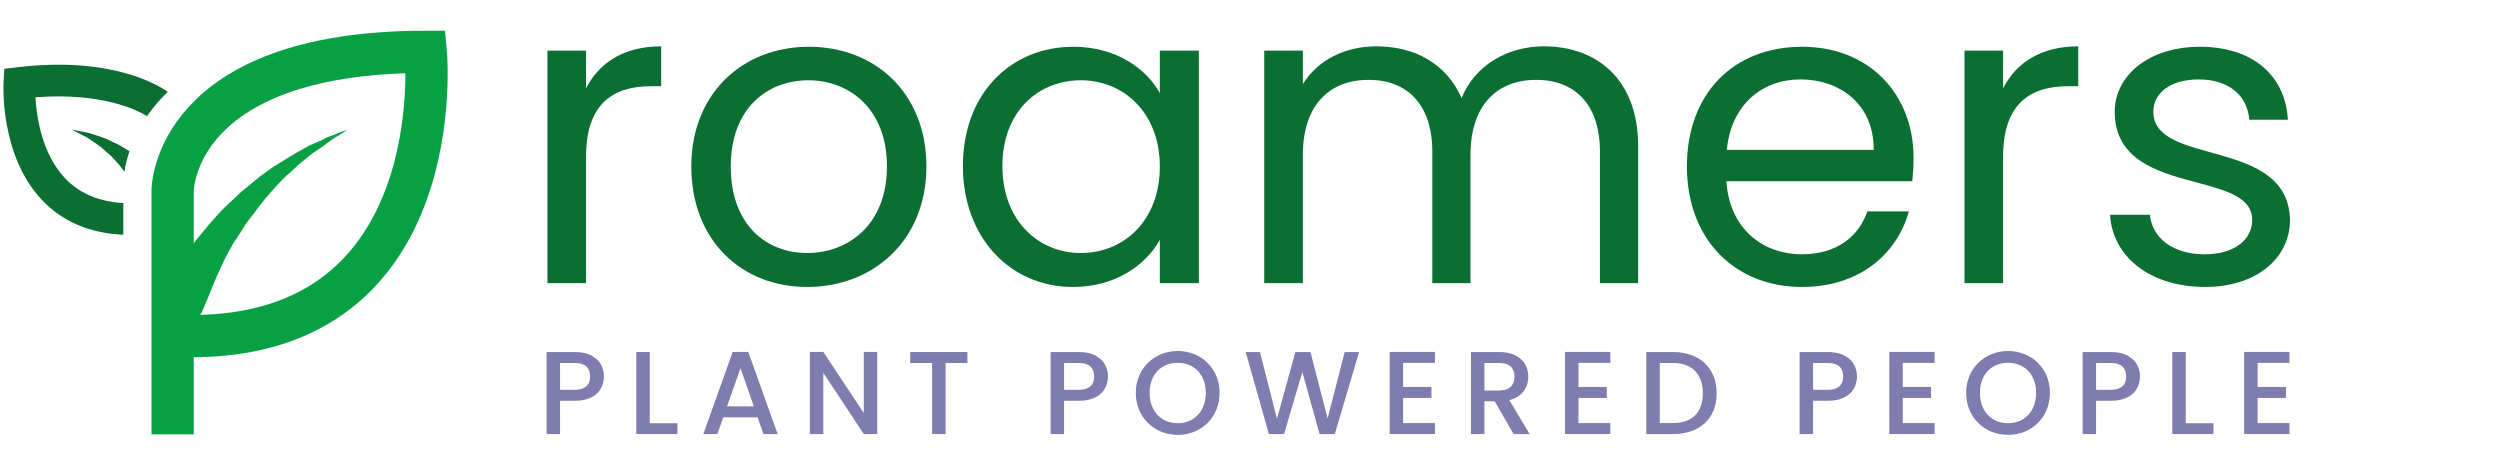
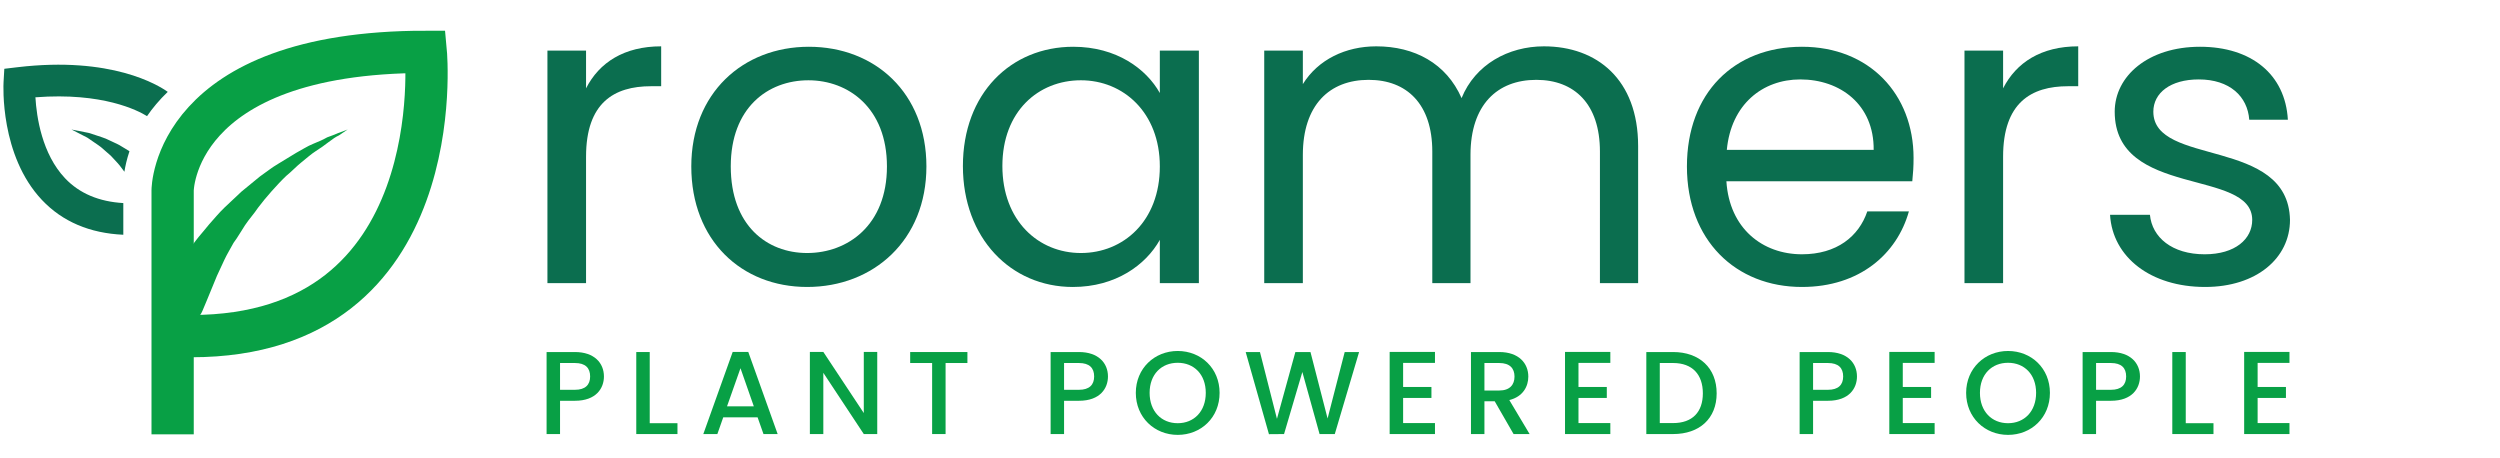
<svg xmlns="http://www.w3.org/2000/svg" version="1.1" id="Layer_1" x="0px" y="0px" width="354.949px" height="65px" viewBox="0 0 354.949 65" enable-background="new 0 0 354.949 65" xml:space="preserve">
  <path stroke="#03CE6A" stroke-width="6.653" stroke-miterlimit="10" d="M97.518,139.009" />
  <path fill="none" stroke="#08A045" stroke-width="6" stroke-miterlimit="10" d="M24.509,61.669V27.044c0,0,0-19.685,35.943-19.685  c0,0,3.762,40.364-33.283,40.364" />
  <g>
    <path fill="#08A045" d="M23.137,40.924c0,0,0.349-0.433,0.816-1.198s1.282-1.951,2.2-3.361c0.463-0.645,1.038-1.407,1.613-2.168   s1.269-1.507,1.954-2.374c0.682-0.758,1.38-1.612,2.17-2.367c0.802-0.755,1.592-1.498,2.394-2.252   c0.91-0.751,1.697-1.387,2.607-2.138c0.906-0.632,1.693-1.279,2.596-1.803s1.686-1.051,2.589-1.575   c0.792-0.419,1.575-0.947,2.364-1.258c0.789-0.312,1.457-0.615,2.018-0.933c0.557-0.199,1.115-0.409,1.565-0.611   c0.896-0.308,1.346-0.51,1.346-0.51s-0.453,0.322-1.249,0.849c-0.45,0.202-0.903,0.524-1.467,0.95s-1.129,0.852-1.813,1.275   c-0.672,0.423-1.363,1.061-2.038,1.592s-1.37,1.289-2.156,1.924c-0.679,0.639-1.373,1.396-2.056,2.155   c-0.682,0.758-1.38,1.612-1.954,2.374c-0.578,0.869-1.272,1.615-1.85,2.485c-0.578,0.869-1.048,1.742-1.622,2.492   c-0.47,0.873-0.937,1.626-1.296,2.394s-0.706,1.525-1.065,2.293c-0.595,1.42-1.075,2.628-1.437,3.492   c-0.362,0.876-0.595,1.42-0.595,1.42c-0.713,1.752-2.616,2.461-4.369,1.748c-1.752-0.713-2.461-2.616-1.748-4.369   C22.896,41.36,22.903,41.145,23.137,40.924L23.137,40.924z" />
  </g>
  <path fill="none" stroke="#03CE6A" stroke-width="1.106" stroke-miterlimit="10" d="M18.758,38.666" />
  <g enable-background="new    ">
-     <path fill="#0B6E32" d="M83.207,40.201h-5.483V7.181h5.483v5.362c1.868-3.676,5.423-5.965,10.666-5.965v5.664h-1.446   c-5.242,0-9.219,2.35-9.219,10.002L83.207,40.201L83.207,40.201z" />
-     <path fill="#0B6E32" d="M114.6,40.743c-9.34,0-16.45-6.628-16.45-17.112c0-10.425,7.352-16.992,16.691-16.992   c9.4,0,16.691,6.567,16.691,16.992C131.533,34.115,124,40.743,114.6,40.743z M114.6,35.923c5.725,0,11.328-3.917,11.328-12.292   c0-8.315-5.483-12.232-11.147-12.232c-5.784,0-11.027,3.917-11.027,12.232C103.754,32.006,108.875,35.923,114.6,35.923z" />
-     <path fill="#0B6E32" d="M152.38,6.639c6.146,0,10.364,3.133,12.292,6.567V7.181h5.544v33.021h-5.544v-6.146   c-1.988,3.556-6.267,6.688-12.353,6.688c-8.797,0-15.606-6.93-15.606-17.173C136.713,13.267,143.523,6.639,152.38,6.639z    M153.465,11.398c-6.026,0-11.147,4.398-11.147,12.172s5.121,12.353,11.147,12.353c6.025,0,11.207-4.52,11.207-12.292   C164.672,15.978,159.491,11.398,153.465,11.398z" />
-     <path fill="#0B6E32" d="M227.158,21.521c0-6.749-3.615-10.184-9.038-10.184c-5.544,0-9.34,3.556-9.34,10.666V40.2h-5.423V21.52   c0-6.749-3.616-10.184-9.039-10.184c-5.544,0-9.34,3.556-9.34,10.666v18.197h-5.483V7.181h5.483v4.76   c2.169-3.495,6.086-5.362,10.425-5.362c5.423,0,9.942,2.41,12.111,7.351c1.929-4.76,6.628-7.351,11.689-7.351   c7.532,0,13.378,4.699,13.378,14.16v19.463h-5.424L227.158,21.521L227.158,21.521z" />
-     <path fill="#0B6E32" d="M255.839,40.743c-9.4,0-16.33-6.628-16.33-17.112c0-10.425,6.688-16.992,16.33-16.992   c9.581,0,15.848,6.748,15.848,15.787c0,1.205-0.061,2.169-0.181,3.313h-26.393c0.422,6.688,5.121,10.364,10.726,10.364   c4.94,0,8.074-2.53,9.279-6.086h5.905C269.336,36.043,264.033,40.743,255.839,40.743z M245.173,21.28h20.85   c0.06-6.447-4.761-10.003-10.425-10.003C250.234,11.277,245.775,14.833,245.173,21.28z" />
-     <path fill="#0B6E32" d="M284.399,40.201h-5.483V7.181h5.483v5.362c1.868-3.676,5.423-5.965,10.666-5.965v5.664h-1.446   c-5.242,0-9.22,2.35-9.22,10.002V40.201z" />
-     <path fill="#0B6E32" d="M313.081,40.743c-7.713,0-13.137-4.218-13.498-10.243h5.664c0.302,3.193,3.134,5.604,7.773,5.604   c4.338,0,6.749-2.169,6.749-4.881c0-7.352-19.523-3.073-19.523-15.365c0-5.062,4.76-9.219,12.111-9.219   c7.291,0,12.111,3.916,12.474,10.363h-5.483c-0.241-3.313-2.772-5.725-7.171-5.725c-4.037,0-6.447,1.929-6.447,4.58   c0,7.833,19.161,3.555,19.402,15.365C325.132,36.646,320.372,40.743,313.081,40.743z" />
+     <path fill="#0B6E4F" d="M83.207,40.201h-5.483V7.181h5.483v5.362c1.868-3.676,5.423-5.965,10.666-5.965v5.664h-1.446   c-5.242,0-9.219,2.35-9.219,10.002L83.207,40.201L83.207,40.201z" />
+     <path fill="#0B6E4F" d="M114.6,40.743c-9.34,0-16.45-6.628-16.45-17.112c0-10.425,7.352-16.992,16.691-16.992   c9.4,0,16.691,6.567,16.691,16.992C131.533,34.115,124,40.743,114.6,40.743z M114.6,35.923c5.725,0,11.328-3.917,11.328-12.292   c0-8.315-5.483-12.232-11.147-12.232c-5.784,0-11.027,3.917-11.027,12.232C103.754,32.006,108.875,35.923,114.6,35.923z" />
+     <path fill="#0B6E4F" d="M152.38,6.639c6.146,0,10.364,3.133,12.292,6.567V7.181h5.544v33.021h-5.544v-6.146   c-1.988,3.556-6.267,6.688-12.353,6.688c-8.797,0-15.606-6.93-15.606-17.173C136.713,13.267,143.523,6.639,152.38,6.639z    M153.465,11.398c-6.026,0-11.147,4.398-11.147,12.172s5.121,12.353,11.147,12.353c6.025,0,11.207-4.52,11.207-12.292   C164.672,15.978,159.491,11.398,153.465,11.398z" />
+     <path fill="#0B6E4F" d="M227.158,21.521c0-6.749-3.615-10.184-9.038-10.184c-5.544,0-9.34,3.556-9.34,10.666V40.2h-5.423V21.52   c0-6.749-3.616-10.184-9.039-10.184c-5.544,0-9.34,3.556-9.34,10.666v18.197h-5.483V7.181h5.483v4.76   c2.169-3.495,6.086-5.362,10.425-5.362c5.423,0,9.942,2.41,12.111,7.351c1.929-4.76,6.628-7.351,11.689-7.351   c7.532,0,13.378,4.699,13.378,14.16v19.463h-5.424L227.158,21.521L227.158,21.521z" />
+     <path fill="#0B6E4F" d="M255.839,40.743c-9.4,0-16.33-6.628-16.33-17.112c0-10.425,6.688-16.992,16.33-16.992   c9.581,0,15.848,6.748,15.848,15.787c0,1.205-0.061,2.169-0.181,3.313h-26.393c0.422,6.688,5.121,10.364,10.726,10.364   c4.94,0,8.074-2.53,9.279-6.086h5.905C269.336,36.043,264.033,40.743,255.839,40.743z M245.173,21.28h20.85   c0.06-6.447-4.761-10.003-10.425-10.003C250.234,11.277,245.775,14.833,245.173,21.28z" />
+     <path fill="#0B6E4F" d="M284.399,40.201h-5.483V7.181h5.483v5.362c1.868-3.676,5.423-5.965,10.666-5.965v5.664h-1.446   c-5.242,0-9.22,2.35-9.22,10.002V40.201z" />
+     <path fill="#0B6E4F" d="M313.081,40.743c-7.713,0-13.137-4.218-13.498-10.243h5.664c0.302,3.193,3.134,5.604,7.773,5.604   c4.338,0,6.749-2.169,6.749-4.881c0-7.352-19.523-3.073-19.523-15.365c0-5.062,4.76-9.219,12.111-9.219   c7.291,0,12.111,3.916,12.474,10.363h-5.483c-0.241-3.313-2.772-5.725-7.171-5.725c-4.037,0-6.447,1.929-6.447,4.58   c0,7.833,19.161,3.555,19.402,15.365C325.132,36.646,320.372,40.743,313.081,40.743z" />
  </g>
  <g enable-background="new    ">
    <path fill="#646464" d="M82.967,87.825h-1.474v3.77h-3.719V79.732h5.193c2.982,0,4.507,1.676,4.507,4.071   C87.474,85.999,85.949,87.825,82.967,87.825z M82.548,84.894c0.837,0,1.156-0.437,1.156-1.09s-0.318-1.089-1.156-1.089h-1.056   v2.179H82.548z" />
    <path fill="#646464" d="M94.36,79.732v9.048h3.585v2.814H90.64V79.732H94.36z" />
    <path fill="#646464" d="M108.72,89.802h-3.954l-0.586,1.793h-3.904l4.339-11.862h4.289l4.323,11.862h-3.921L108.72,89.802z    M106.743,83.703l-1.072,3.301h2.145L106.743,83.703z" />
    <path fill="#646464" d="M127.434,79.732v11.862h-3.72l-3.938-5.965v5.965h-3.719V79.732h3.719l3.938,6.065v-6.065H127.434z" />
    <path fill="#646464" d="M130.434,79.732h9.985v2.949h-3.15v8.913h-3.719v-8.912h-3.116L130.434,79.732L130.434,79.732z" />
    <path fill="#646464" d="M153.455,87.825h-1.475v3.77h-3.719V79.732h5.193c2.982,0,4.507,1.676,4.507,4.071   C157.962,85.999,156.437,87.825,153.455,87.825z M153.036,84.894c0.838,0,1.156-0.437,1.156-1.09s-0.318-1.089-1.156-1.089h-1.056   v2.179H153.036z" />
    <path fill="#646464" d="M166.91,91.712c-3.368,0-6.115-2.529-6.115-6.099c0-3.568,2.747-6.081,6.115-6.081   c3.384,0,6.081,2.513,6.081,6.081C172.991,89.183,170.261,91.712,166.91,91.712z M166.91,88.244c1.491,0,2.312-1.056,2.312-2.631   c0-1.608-0.82-2.646-2.312-2.646c-1.525,0-2.329,1.038-2.329,2.646C164.581,87.189,165.385,88.244,166.91,88.244z" />
    <path fill="#646464" d="M175.991,79.732h4.004l1.072,7.473l1.608-7.473h4.055l1.608,7.473l1.072-7.473h4.004L190.7,91.594h-4.624   l-1.374-6.735l-1.374,6.735h-4.624L175.991,79.732z" />
    <path fill="#646464" d="M204.659,82.698h-4.188v1.458h3.686v2.798h-3.686v1.675h4.188v2.966h-7.908V79.732h7.908V82.698z" />
    <path fill="#646464" d="M213.589,79.732c2.982,0,4.507,1.709,4.507,3.888c0,1.558-0.871,2.881-2.562,3.435l2.58,4.54h-4.089   l-2.228-4.256h-0.018v4.256h-3.719V79.732H213.589z M213.254,82.849h-1.475v2.011h1.475c0.704,0,1.072-0.302,1.072-1.005   C214.326,83.251,213.958,82.849,213.254,82.849z" />
    <path fill="#646464" d="M229.188,82.698H225v1.458h3.686v2.798H225v1.675h4.188v2.966h-7.908V79.732h7.908V82.698z" />
    <path fill="#646464" d="M243.698,85.63c0,3.385-2.379,5.965-6.165,5.965h-4.942V79.732h4.942   C241.319,79.732,243.698,82.212,243.698,85.63z M237.198,88.277c1.642,0,2.73-0.922,2.73-2.647s-1.089-2.646-2.73-2.646h-0.888   v5.294L237.198,88.277L237.198,88.277z" />
    <path fill="#646464" d="M257.068,87.825h-1.475v3.77h-3.719V79.732h5.193c2.982,0,4.507,1.676,4.507,4.071   C261.575,85.999,260.051,87.825,257.068,87.825z M256.649,84.894c0.838,0,1.156-0.437,1.156-1.09s-0.318-1.089-1.156-1.089h-1.056   v2.179H256.649z" />
    <path fill="#646464" d="M272.651,82.698h-4.188v1.458h3.686v2.798h-3.686v1.675h4.188v2.966h-7.908V79.732h7.908V82.698z" />
    <path fill="#646464" d="M281.833,91.712c-3.368,0-6.115-2.529-6.115-6.099c0-3.568,2.747-6.081,6.115-6.081   c3.384,0,6.081,2.513,6.081,6.081C287.914,89.183,285.183,91.712,281.833,91.712z M281.833,88.244c1.491,0,2.312-1.056,2.312-2.631   c0-1.608-0.82-2.646-2.312-2.646c-1.524,0-2.329,1.038-2.329,2.646C279.504,87.189,280.308,88.244,281.833,88.244z" />
    <path fill="#646464" d="M296.443,87.825h-1.475v3.77h-3.719V79.732h5.193c2.982,0,4.507,1.676,4.507,4.071   C300.95,85.999,299.426,87.825,296.443,87.825z M296.024,84.894c0.838,0,1.156-0.437,1.156-1.09s-0.318-1.089-1.156-1.089h-1.056   v2.179H296.024z" />
    <path fill="#646464" d="M307.836,79.732v9.048h3.586v2.814h-7.305V79.732H307.836z" />
    <path fill="#646464" d="M322.498,82.698h-4.189v1.458h3.687v2.798h-3.687v1.675h4.189v2.966h-7.908V79.732h7.908V82.698z" />
  </g>
  <g>
    <path fill="none" d="M5.029,13.815c0.164,2.792,0.926,8.033,4.216,11.504c2.031,2.143,4.812,3.314,8.264,3.512v-2.787   c0-0.138,0.013-0.743,0.156-1.659c-0.12-0.167-0.254-0.333-0.389-0.518c-0.19-0.236-0.368-0.513-0.606-0.747   c-0.23-0.248-0.467-0.504-0.708-0.764c-0.233-0.277-0.521-0.494-0.792-0.739c-0.277-0.242-0.555-0.485-0.828-0.724   c-0.284-0.227-0.588-0.412-0.872-0.615c-0.29-0.199-0.57-0.391-0.835-0.573c-0.26-0.2-0.544-0.308-0.791-0.446   c-1.018-0.522-1.696-0.87-1.696-0.87s0.755,0.149,1.887,0.372c0.283,0.066,0.608,0.097,0.918,0.219   c0.319,0.106,0.656,0.218,1.004,0.334c0.347,0.122,0.721,0.228,1.081,0.378c0.355,0.166,0.715,0.334,1.075,0.503   c0.359,0.176,0.739,0.327,1.069,0.546c0.342,0.206,0.678,0.41,1.003,0.606c0.071,0.04,0.133,0.087,0.199,0.131   c0.496-1.483,1.271-3.203,2.493-4.987C19.571,15.681,14.57,13.084,5.029,13.815z" />
-     <path fill="#0B6E32" d="M9.245,25.319c-3.29-3.471-4.052-8.712-4.216-11.504c9.541-0.732,14.542,1.865,15.847,2.674   c0.781-1.141,1.753-2.305,2.939-3.447C22.48,12.09,15.823,7.961,2.486,9.543L0.613,9.766l-0.108,1.883   c-0.024,0.422-0.524,10.415,5.453,16.745c2.906,3.077,6.796,4.722,11.55,4.936v-4.498C14.057,28.633,11.276,27.462,9.245,25.319z" />
-     <path fill="#0B6E32" d="M17.18,20.74c-0.329-0.219-0.71-0.37-1.069-0.546c-0.36-0.168-0.72-0.337-1.075-0.503   c-0.36-0.15-0.734-0.255-1.081-0.378c-0.348-0.116-0.684-0.228-1.004-0.334c-0.31-0.122-0.635-0.153-0.918-0.219   c-1.132-0.223-1.887-0.372-1.887-0.372s0.678,0.348,1.696,0.87c0.247,0.138,0.531,0.245,0.791,0.446   c0.266,0.182,0.546,0.374,0.835,0.573c0.284,0.202,0.588,0.388,0.872,0.615c0.273,0.239,0.55,0.481,0.828,0.724   c0.271,0.245,0.559,0.462,0.792,0.739c0.241,0.26,0.478,0.516,0.708,0.764c0.238,0.235,0.417,0.511,0.606,0.747   c0.135,0.185,0.27,0.351,0.389,0.518c0.12-0.771,0.337-1.766,0.718-2.908c-0.067-0.043-0.128-0.091-0.199-0.131   C17.858,21.15,17.522,20.946,17.18,20.74z" />
+     <path fill="#0B6E4F" d="M9.245,25.319c-3.29-3.471-4.052-8.712-4.216-11.504c9.541-0.732,14.542,1.865,15.847,2.674   c0.781-1.141,1.753-2.305,2.939-3.447C22.48,12.09,15.823,7.961,2.486,9.543L0.613,9.766l-0.108,1.883   c-0.024,0.422-0.524,10.415,5.453,16.745c2.906,3.077,6.796,4.722,11.55,4.936v-4.498C14.057,28.633,11.276,27.462,9.245,25.319z" />
+     <path fill="#0B6E4F" d="M17.18,20.74c-0.329-0.219-0.71-0.37-1.069-0.546c-0.36-0.168-0.72-0.337-1.075-0.503   c-0.36-0.15-0.734-0.255-1.081-0.378c-0.348-0.116-0.684-0.228-1.004-0.334c-0.31-0.122-0.635-0.153-0.918-0.219   c-1.132-0.223-1.887-0.372-1.887-0.372s0.678,0.348,1.696,0.87c0.247,0.138,0.531,0.245,0.791,0.446   c0.266,0.182,0.546,0.374,0.835,0.573c0.284,0.202,0.588,0.388,0.872,0.615c0.273,0.239,0.55,0.481,0.828,0.724   c0.271,0.245,0.559,0.462,0.792,0.739c0.241,0.26,0.478,0.516,0.708,0.764c0.238,0.235,0.417,0.511,0.606,0.747   c0.135,0.185,0.27,0.351,0.389,0.518c0.12-0.771,0.337-1.766,0.718-2.908c-0.067-0.043-0.128-0.091-0.199-0.131   C17.858,21.15,17.522,20.946,17.18,20.74z" />
  </g>
  <g enable-background="new    ">
    <path fill="#08A045" d="M81.408,106.755h-2.245v4.875h-1.524V99.952h3.77c2.748,0,4.038,1.508,4.038,3.418   C85.446,105.147,84.306,106.755,81.408,106.755z M81.408,105.498c1.743,0,2.48-0.821,2.48-2.128c0-1.357-0.737-2.161-2.48-2.161   h-2.245v4.289H81.408z" />
    <path fill="#08A045" d="M91.796,99.952v10.438h4.088v1.24h-5.613V99.952H91.796z" />
    <path fill="#08A045" d="M107.345,109.033h-5.093l-0.938,2.597h-1.608l4.222-11.61h1.759l4.205,11.61h-1.608L107.345,109.033z    M104.798,101.896l-2.111,5.897h4.222L104.798,101.896z" />
    <path fill="#08A045" d="M123.848,99.936v11.694h-1.525l-6.132-9.299v9.299h-1.524V99.936h1.524l6.132,9.282v-9.282H123.848z" />
    <path fill="#08A045" d="M128.657,99.952h7.908v1.24h-3.184v10.438h-1.524v-10.438h-3.2V99.952z" />
    <path fill="#08A045" d="M152.549,106.755h-2.245v4.875h-1.524V99.952h3.77c2.748,0,4.038,1.508,4.038,3.418   C156.587,105.147,155.448,106.755,152.549,106.755z M152.549,105.498c1.742,0,2.479-0.821,2.479-2.128   c0-1.357-0.737-2.161-2.479-2.161h-2.245v4.289H152.549z" />
    <path fill="#08A045" d="M166.707,111.747c-3.283,0-5.863-2.463-5.863-5.965c0-3.501,2.58-5.964,5.863-5.964   c3.301,0,5.864,2.463,5.864,5.964C172.572,109.284,170.008,111.747,166.707,111.747z M166.707,110.424   c2.463,0,4.307-1.793,4.307-4.642c0-2.864-1.844-4.641-4.307-4.641s-4.306,1.776-4.306,4.641   C162.402,108.631,164.245,110.424,166.707,110.424z" />
    <path fill="#08A045" d="M176.611,99.952h1.625l2.546,9.901l2.815-9.901h1.709l2.681,9.868l2.563-9.868h1.642l-3.385,11.678h-1.709   l-2.714-9.399l-2.814,9.399l-1.692,0.017L176.611,99.952z" />
    <path fill="#08A045" d="M203.084,101.193h-4.759v3.903h4.256v1.257h-4.256v4.021h4.759v1.257h-6.283V99.936h6.283V101.193z" />
    <path fill="#08A045" d="M212.098,99.952c2.748,0,4.055,1.524,4.055,3.435c0,1.491-0.821,2.915-2.781,3.351l2.932,4.893h-1.826   l-2.781-4.775h-1.843v4.775h-1.524V99.952H212.098z M212.098,101.209h-2.245v4.423h2.245c1.726,0,2.479-0.938,2.479-2.245   C214.577,102.064,213.84,101.209,212.098,101.209z" />
    <path fill="#08A045" d="M227.73,101.193h-4.759v3.903h4.256v1.257h-4.256v4.021h4.759v1.257h-6.283V99.936h6.283V101.193z" />
    <path fill="#08A045" d="M242.809,105.817c0,3.619-2.362,5.813-6.199,5.813h-3.636V99.952h3.636   C240.447,99.952,242.809,102.197,242.809,105.817z M236.61,110.373c3.049,0,4.641-1.709,4.641-4.557   c0-2.849-1.592-4.624-4.641-4.624h-2.111v9.181H236.61z" />
    <path fill="#08A045" d="M258.928,106.755h-2.245v4.875h-1.524V99.952h3.77c2.748,0,4.038,1.508,4.038,3.418   C262.966,105.147,261.826,106.755,258.928,106.755z M258.928,105.498c1.742,0,2.479-0.821,2.479-2.128   c0-1.357-0.737-2.161-2.479-2.161h-2.245v4.289H258.928z" />
    <path fill="#08A045" d="M274.074,101.193h-4.759v3.903h4.256v1.257h-4.256v4.021h4.759v1.257h-6.283V99.936h6.283V101.193z" />
    <path fill="#08A045" d="M284.612,111.747c-3.283,0-5.863-2.463-5.863-5.965c0-3.501,2.58-5.964,5.863-5.964   c3.301,0,5.864,2.463,5.864,5.964C290.476,109.284,287.913,111.747,284.612,111.747z M284.612,110.424   c2.463,0,4.307-1.793,4.307-4.642c0-2.864-1.844-4.641-4.307-4.641s-4.306,1.776-4.306,4.641   C280.307,108.631,282.149,110.424,284.612,110.424z" />
    <path fill="#08A045" d="M299.189,106.755h-2.245v4.875h-1.524V99.952h3.77c2.748,0,4.038,1.508,4.038,3.418   C303.227,105.147,302.088,106.755,299.189,106.755z M299.189,105.498c1.742,0,2.479-0.821,2.479-2.128   c0-1.357-0.737-2.161-2.479-2.161h-2.245v4.289H299.189z" />
    <path fill="#08A045" d="M309.578,99.952v10.438h4.088v1.24h-5.612V99.952H309.578z" />
    <path fill="#08A045" d="M324.507,101.193h-4.759v3.903h4.256v1.257h-4.256v4.021h4.759v1.257h-6.283V99.936h6.283V101.193z" />
  </g>
  <g enable-background="new    ">
-     <path fill="#7F7CAF" d="M81.625,56.902h-2.111v4.725h-1.91V49.982h4.021c2.765,0,4.122,1.575,4.122,3.469   C85.747,55.109,84.658,56.902,81.625,56.902z M81.625,55.344c1.491,0,2.162-0.72,2.162-1.893c0-1.207-0.67-1.91-2.162-1.91h-2.111   v3.803H81.625z" />
-     <path fill="#7F7CAF" d="M92.248,49.982v10.104h3.938v1.541h-5.848V49.982H92.248z" />
-     <path fill="#7F7CAF" d="M107.562,59.248h-4.875l-0.837,2.379h-1.994l4.171-11.661h2.212l4.172,11.661H108.4L107.562,59.248z    M105.133,52.278l-1.91,5.411h3.803L105.133,52.278z" />
-     <path fill="#7F7CAF" d="M124.551,49.966v11.661h-1.91l-5.746-8.695v8.695h-1.91V49.966h1.91l5.746,8.679v-8.679H124.551z" />
-     <path fill="#7F7CAF" d="M129.227,49.982h8.126v1.559h-3.1v10.086h-1.91V51.541h-3.116V49.982z" />
-     <path fill="#7F7CAF" d="M153.186,56.902h-2.11v4.725h-1.91V49.982h4.021c2.765,0,4.122,1.575,4.122,3.469   C157.308,55.109,156.219,56.902,153.186,56.902z M153.186,55.344c1.491,0,2.161-0.72,2.161-1.893c0-1.207-0.67-1.91-2.161-1.91   h-2.11v3.803H153.186z" />
-     <path fill="#7F7CAF" d="M167.209,61.744c-3.283,0-5.947-2.463-5.947-5.965c0-3.484,2.664-5.947,5.947-5.947   c3.317,0,5.948,2.463,5.948,5.947C173.158,59.281,170.527,61.744,167.209,61.744z M167.209,60.086c2.312,0,3.987-1.676,3.987-4.307   c0-2.63-1.675-4.271-3.987-4.271c-2.312,0-3.987,1.642-3.987,4.271C163.222,58.41,164.898,60.086,167.209,60.086z" />
-     <path fill="#7F7CAF" d="M176.862,49.982h2.028l2.412,9.483l2.614-9.483h2.145l2.429,9.433l2.43-9.433h2.044l-3.451,11.645h-2.161   l-2.446-8.812l-2.597,8.812l-2.145,0.017L176.862,49.982z" />
-     <path fill="#7F7CAF" d="M203.737,51.524h-4.523v3.418h4.021V56.5h-4.021v3.568h4.523v1.559h-6.434V49.966h6.434V51.524z" />
-     <path fill="#7F7CAF" d="M212.868,49.982c2.765,0,4.122,1.592,4.122,3.485c0,1.374-0.737,2.848-2.698,3.334l2.882,4.825h-2.278   l-2.681-4.657h-1.457v4.657h-1.91V49.982H212.868z M212.868,51.541h-2.11v3.903h2.11c1.491,0,2.161-0.82,2.161-1.977   C215.029,52.295,214.359,51.541,212.868,51.541z" />
-     <path fill="#7F7CAF" d="M228.635,51.524h-4.523v3.418h4.021V56.5h-4.021v3.568h4.523v1.559h-6.434V49.966h6.434V51.524z" />
-     <path fill="#7F7CAF" d="M243.73,55.847c0,3.586-2.446,5.78-6.183,5.78h-3.803V49.982h3.803   C241.284,49.982,243.73,52.244,243.73,55.847z M237.548,60.068c2.748,0,4.223-1.574,4.223-4.222c0-2.664-1.475-4.306-4.223-4.306   h-1.893v8.527H237.548z" />
-     <path fill="#7F7CAF" d="M259.53,56.902h-2.11v4.725h-1.91V49.982h4.02c2.765,0,4.122,1.575,4.122,3.469   C263.652,55.109,262.563,56.902,259.53,56.902z M259.53,55.344c1.491,0,2.161-0.72,2.161-1.893c0-1.207-0.67-1.91-2.161-1.91h-2.11   v3.803H259.53z" />
-     <path fill="#7F7CAF" d="M274.678,51.524h-4.523v3.418h4.021V56.5h-4.021v3.568h4.523v1.559h-6.434V49.966h6.434V51.524z" />
-     <path fill="#7F7CAF" d="M285.099,61.744c-3.283,0-5.947-2.463-5.947-5.965c0-3.484,2.664-5.947,5.947-5.947   c3.317,0,5.948,2.463,5.948,5.947C291.047,59.281,288.416,61.744,285.099,61.744z M285.099,60.086c2.312,0,3.987-1.676,3.987-4.307   c0-2.63-1.675-4.271-3.987-4.271c-2.312,0-3.987,1.642-3.987,4.271C281.111,58.41,282.787,60.086,285.099,60.086z" />
-     <path fill="#7F7CAF" d="M299.709,56.902h-2.11v4.725h-1.91V49.982h4.021c2.765,0,4.122,1.575,4.122,3.469   C303.831,55.109,302.741,56.902,299.709,56.902z M299.709,55.344c1.491,0,2.161-0.72,2.161-1.893c0-1.207-0.67-1.91-2.161-1.91   h-2.11v3.803H299.709z" />
-     <path fill="#7F7CAF" d="M310.332,49.982v10.104h3.937v1.541h-5.847V49.982H310.332z" />
-     <path fill="#7F7CAF" d="M325.059,51.524h-4.523v3.418h4.021V56.5h-4.021v3.568h4.523v1.559h-6.434V49.966h6.434V51.524z" />
+     <path fill="#08A045" d="M81.625,56.902h-2.111v4.725h-1.91V49.982h4.021c2.765,0,4.122,1.575,4.122,3.469   C85.747,55.109,84.658,56.902,81.625,56.902z M81.625,55.344c1.491,0,2.162-0.72,2.162-1.893c0-1.207-0.67-1.91-2.162-1.91h-2.111   v3.803H81.625z" />
+     <path fill="#08A045" d="M92.248,49.982v10.104h3.938v1.541h-5.848V49.982H92.248z" />
+     <path fill="#08A045" d="M107.562,59.248h-4.875l-0.837,2.379h-1.994l4.171-11.661h2.212l4.172,11.661H108.4L107.562,59.248z    M105.133,52.278l-1.91,5.411h3.803L105.133,52.278z" />
+     <path fill="#08A045" d="M124.551,49.966v11.661h-1.91l-5.746-8.695v8.695h-1.91V49.966h1.91l5.746,8.679v-8.679H124.551z" />
+     <path fill="#08A045" d="M129.227,49.982h8.126v1.559h-3.1v10.086h-1.91V51.541h-3.116V49.982z" />
+     <path fill="#08A045" d="M153.186,56.902h-2.11v4.725h-1.91V49.982h4.021c2.765,0,4.122,1.575,4.122,3.469   C157.308,55.109,156.219,56.902,153.186,56.902z M153.186,55.344c1.491,0,2.161-0.72,2.161-1.893c0-1.207-0.67-1.91-2.161-1.91   h-2.11v3.803H153.186z" />
+     <path fill="#08A045" d="M167.209,61.744c-3.283,0-5.947-2.463-5.947-5.965c0-3.484,2.664-5.947,5.947-5.947   c3.317,0,5.948,2.463,5.948,5.947C173.158,59.281,170.527,61.744,167.209,61.744z M167.209,60.086c2.312,0,3.987-1.676,3.987-4.307   c0-2.63-1.675-4.271-3.987-4.271c-2.312,0-3.987,1.642-3.987,4.271C163.222,58.41,164.898,60.086,167.209,60.086z" />
+     <path fill="#08A045" d="M176.862,49.982h2.028l2.412,9.483l2.614-9.483h2.145l2.429,9.433l2.43-9.433h2.044l-3.451,11.645h-2.161   l-2.446-8.812l-2.597,8.812l-2.145,0.017L176.862,49.982z" />
+     <path fill="#08A045" d="M203.737,51.524h-4.523v3.418h4.021V56.5h-4.021v3.568h4.523v1.559h-6.434V49.966h6.434V51.524z" />
+     <path fill="#08A045" d="M212.868,49.982c2.765,0,4.122,1.592,4.122,3.485c0,1.374-0.737,2.848-2.698,3.334l2.882,4.825h-2.278   l-2.681-4.657h-1.457v4.657h-1.91V49.982H212.868z M212.868,51.541h-2.11v3.903h2.11c1.491,0,2.161-0.82,2.161-1.977   C215.029,52.295,214.359,51.541,212.868,51.541z" />
+     <path fill="#08A045" d="M228.635,51.524h-4.523v3.418h4.021V56.5h-4.021v3.568h4.523v1.559h-6.434V49.966h6.434V51.524z" />
+     <path fill="#08A045" d="M243.73,55.847c0,3.586-2.446,5.78-6.183,5.78h-3.803V49.982h3.803   C241.284,49.982,243.73,52.244,243.73,55.847z M237.548,60.068c2.748,0,4.223-1.574,4.223-4.222c0-2.664-1.475-4.306-4.223-4.306   h-1.893v8.527H237.548z" />
+     <path fill="#08A045" d="M259.53,56.902h-2.11v4.725h-1.91V49.982h4.02c2.765,0,4.122,1.575,4.122,3.469   C263.652,55.109,262.563,56.902,259.53,56.902z M259.53,55.344c1.491,0,2.161-0.72,2.161-1.893c0-1.207-0.67-1.91-2.161-1.91h-2.11   v3.803H259.53z" />
+     <path fill="#08A045" d="M274.678,51.524h-4.523v3.418h4.021V56.5h-4.021v3.568h4.523v1.559h-6.434V49.966h6.434V51.524z" />
+     <path fill="#08A045" d="M285.099,61.744c-3.283,0-5.947-2.463-5.947-5.965c0-3.484,2.664-5.947,5.947-5.947   c3.317,0,5.948,2.463,5.948,5.947C291.047,59.281,288.416,61.744,285.099,61.744z M285.099,60.086c2.312,0,3.987-1.676,3.987-4.307   c0-2.63-1.675-4.271-3.987-4.271c-2.312,0-3.987,1.642-3.987,4.271C281.111,58.41,282.787,60.086,285.099,60.086z" />
+     <path fill="#08A045" d="M299.709,56.902h-2.11v4.725h-1.91V49.982h4.021c2.765,0,4.122,1.575,4.122,3.469   C303.831,55.109,302.741,56.902,299.709,56.902z M299.709,55.344c1.491,0,2.161-0.72,2.161-1.893c0-1.207-0.67-1.91-2.161-1.91   h-2.11v3.803H299.709z" />
+     <path fill="#08A045" d="M310.332,49.982v10.104h3.937v1.541h-5.847V49.982H310.332z" />
+     <path fill="#08A045" d="M325.059,51.524h-4.523v3.418h4.021V56.5h-4.021v3.568h4.523v1.559h-6.434V49.966h6.434V51.524z" />
  </g>
</svg>
